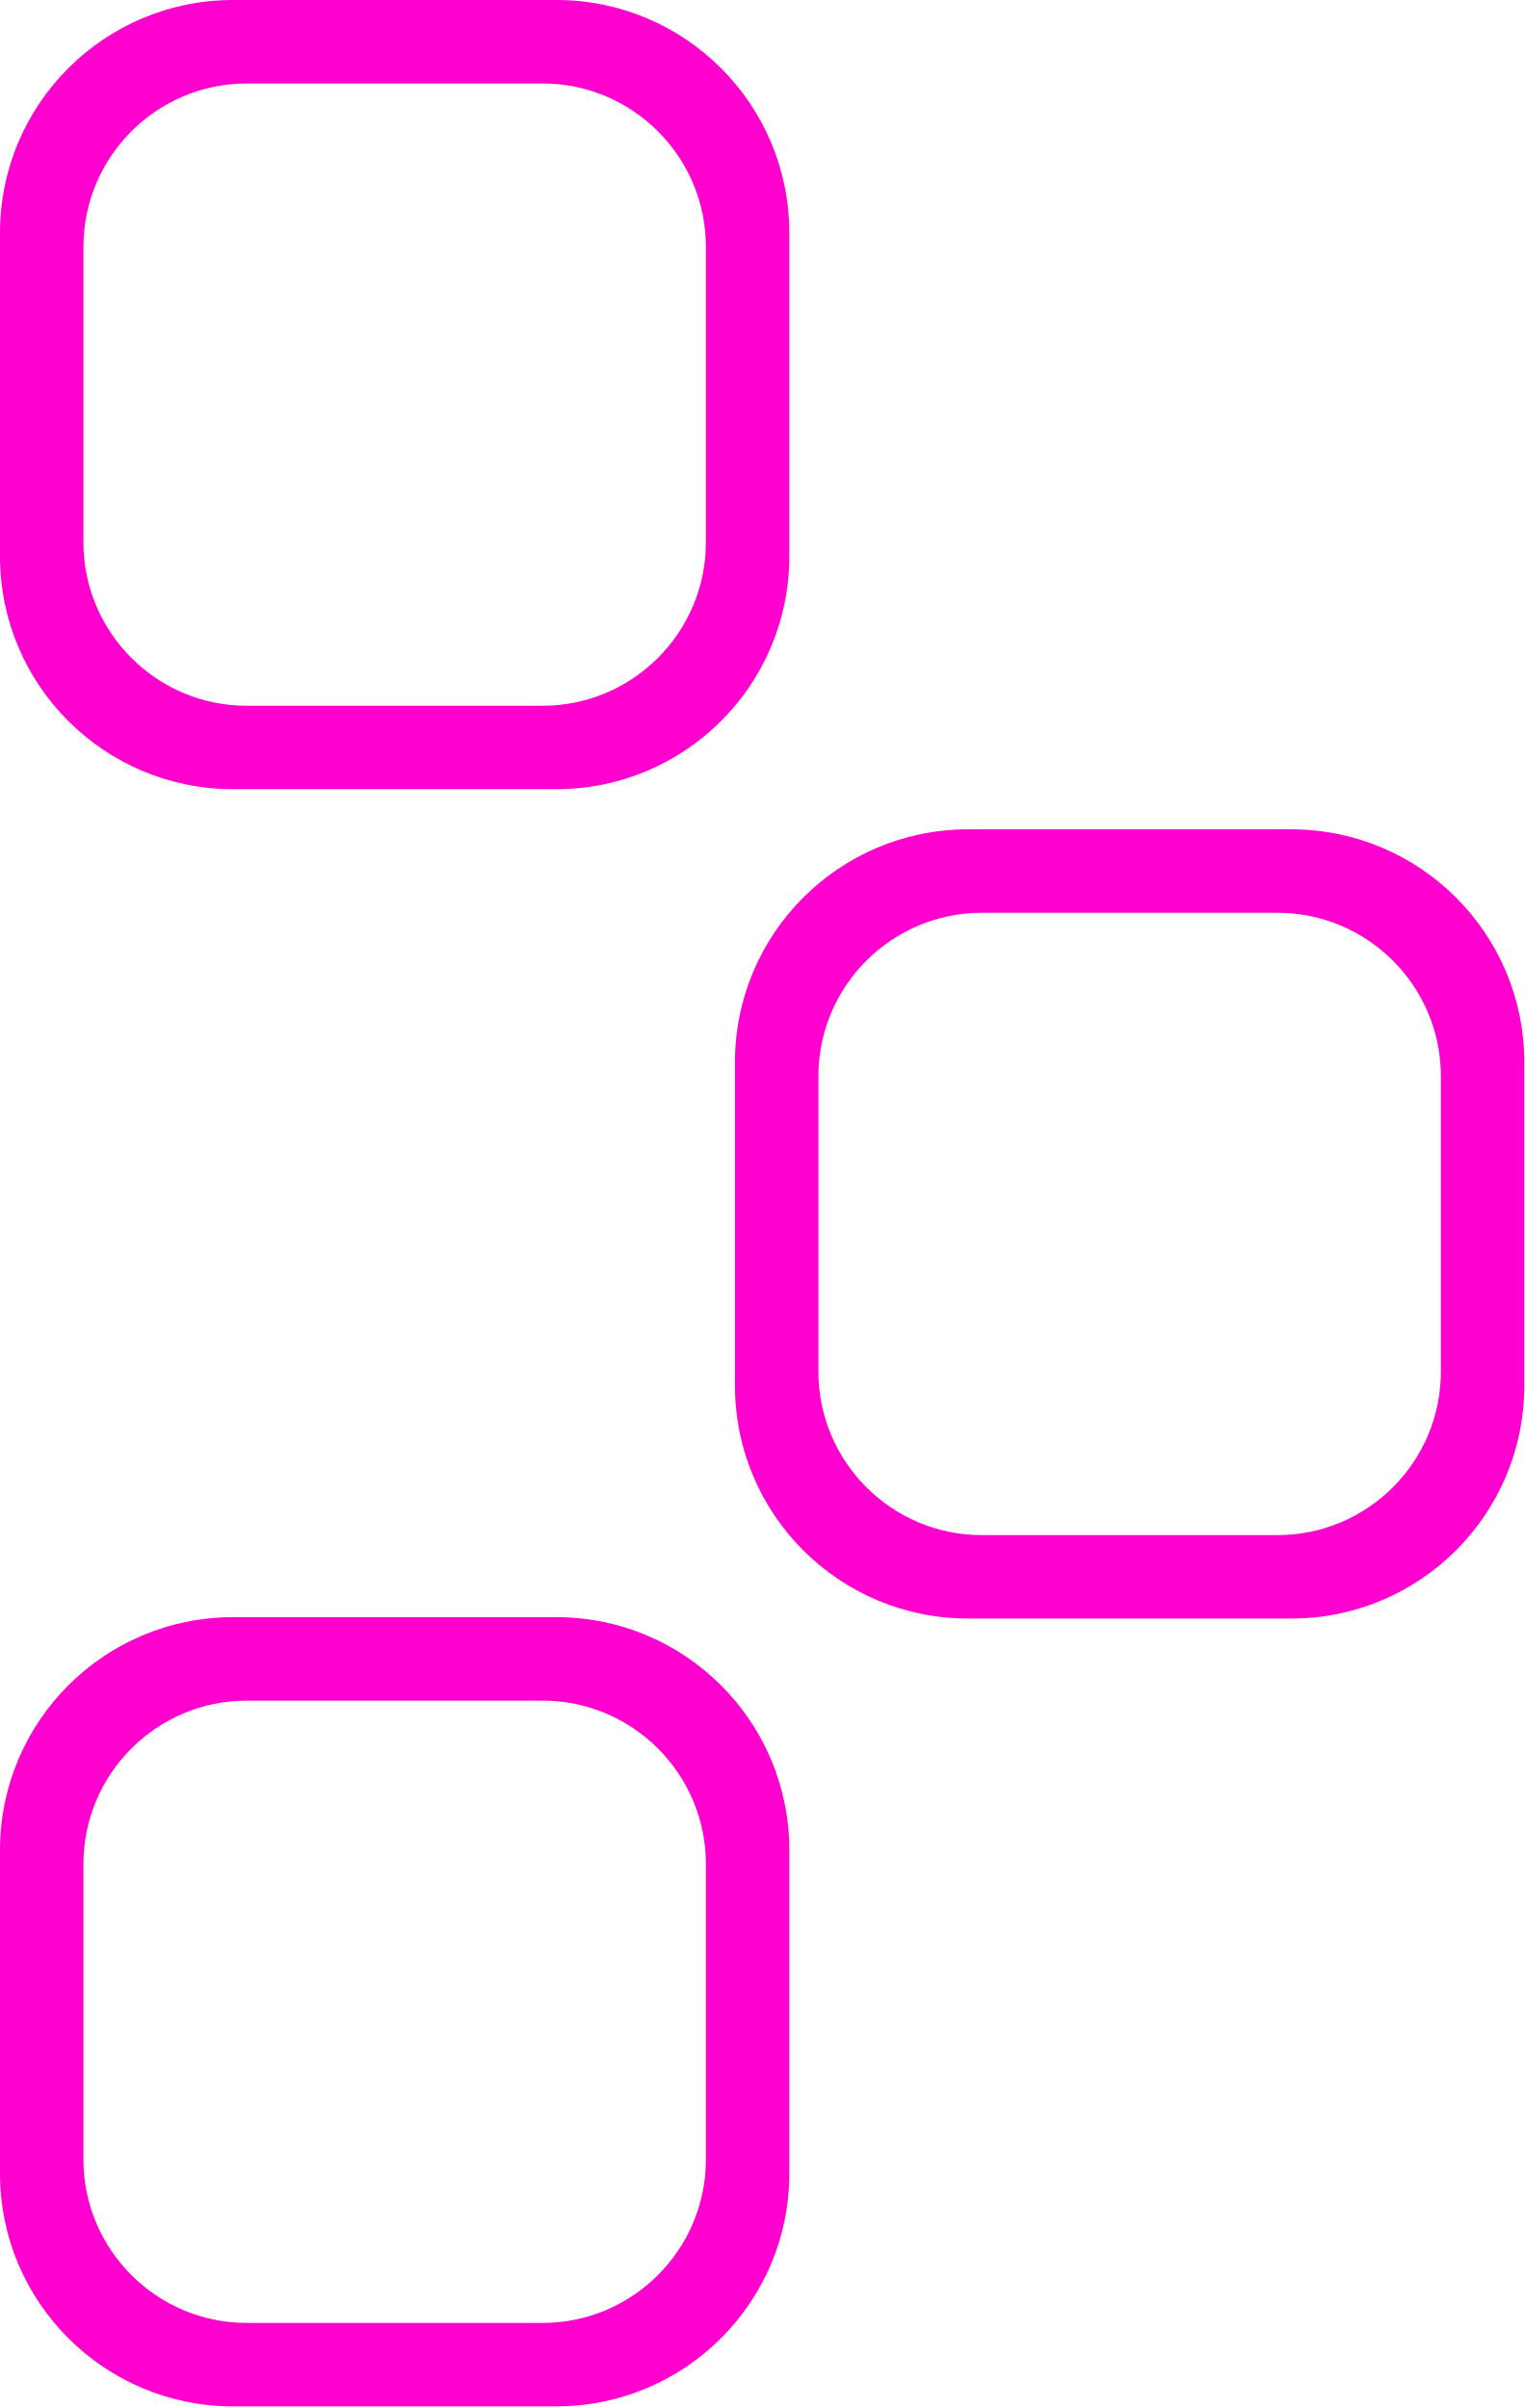
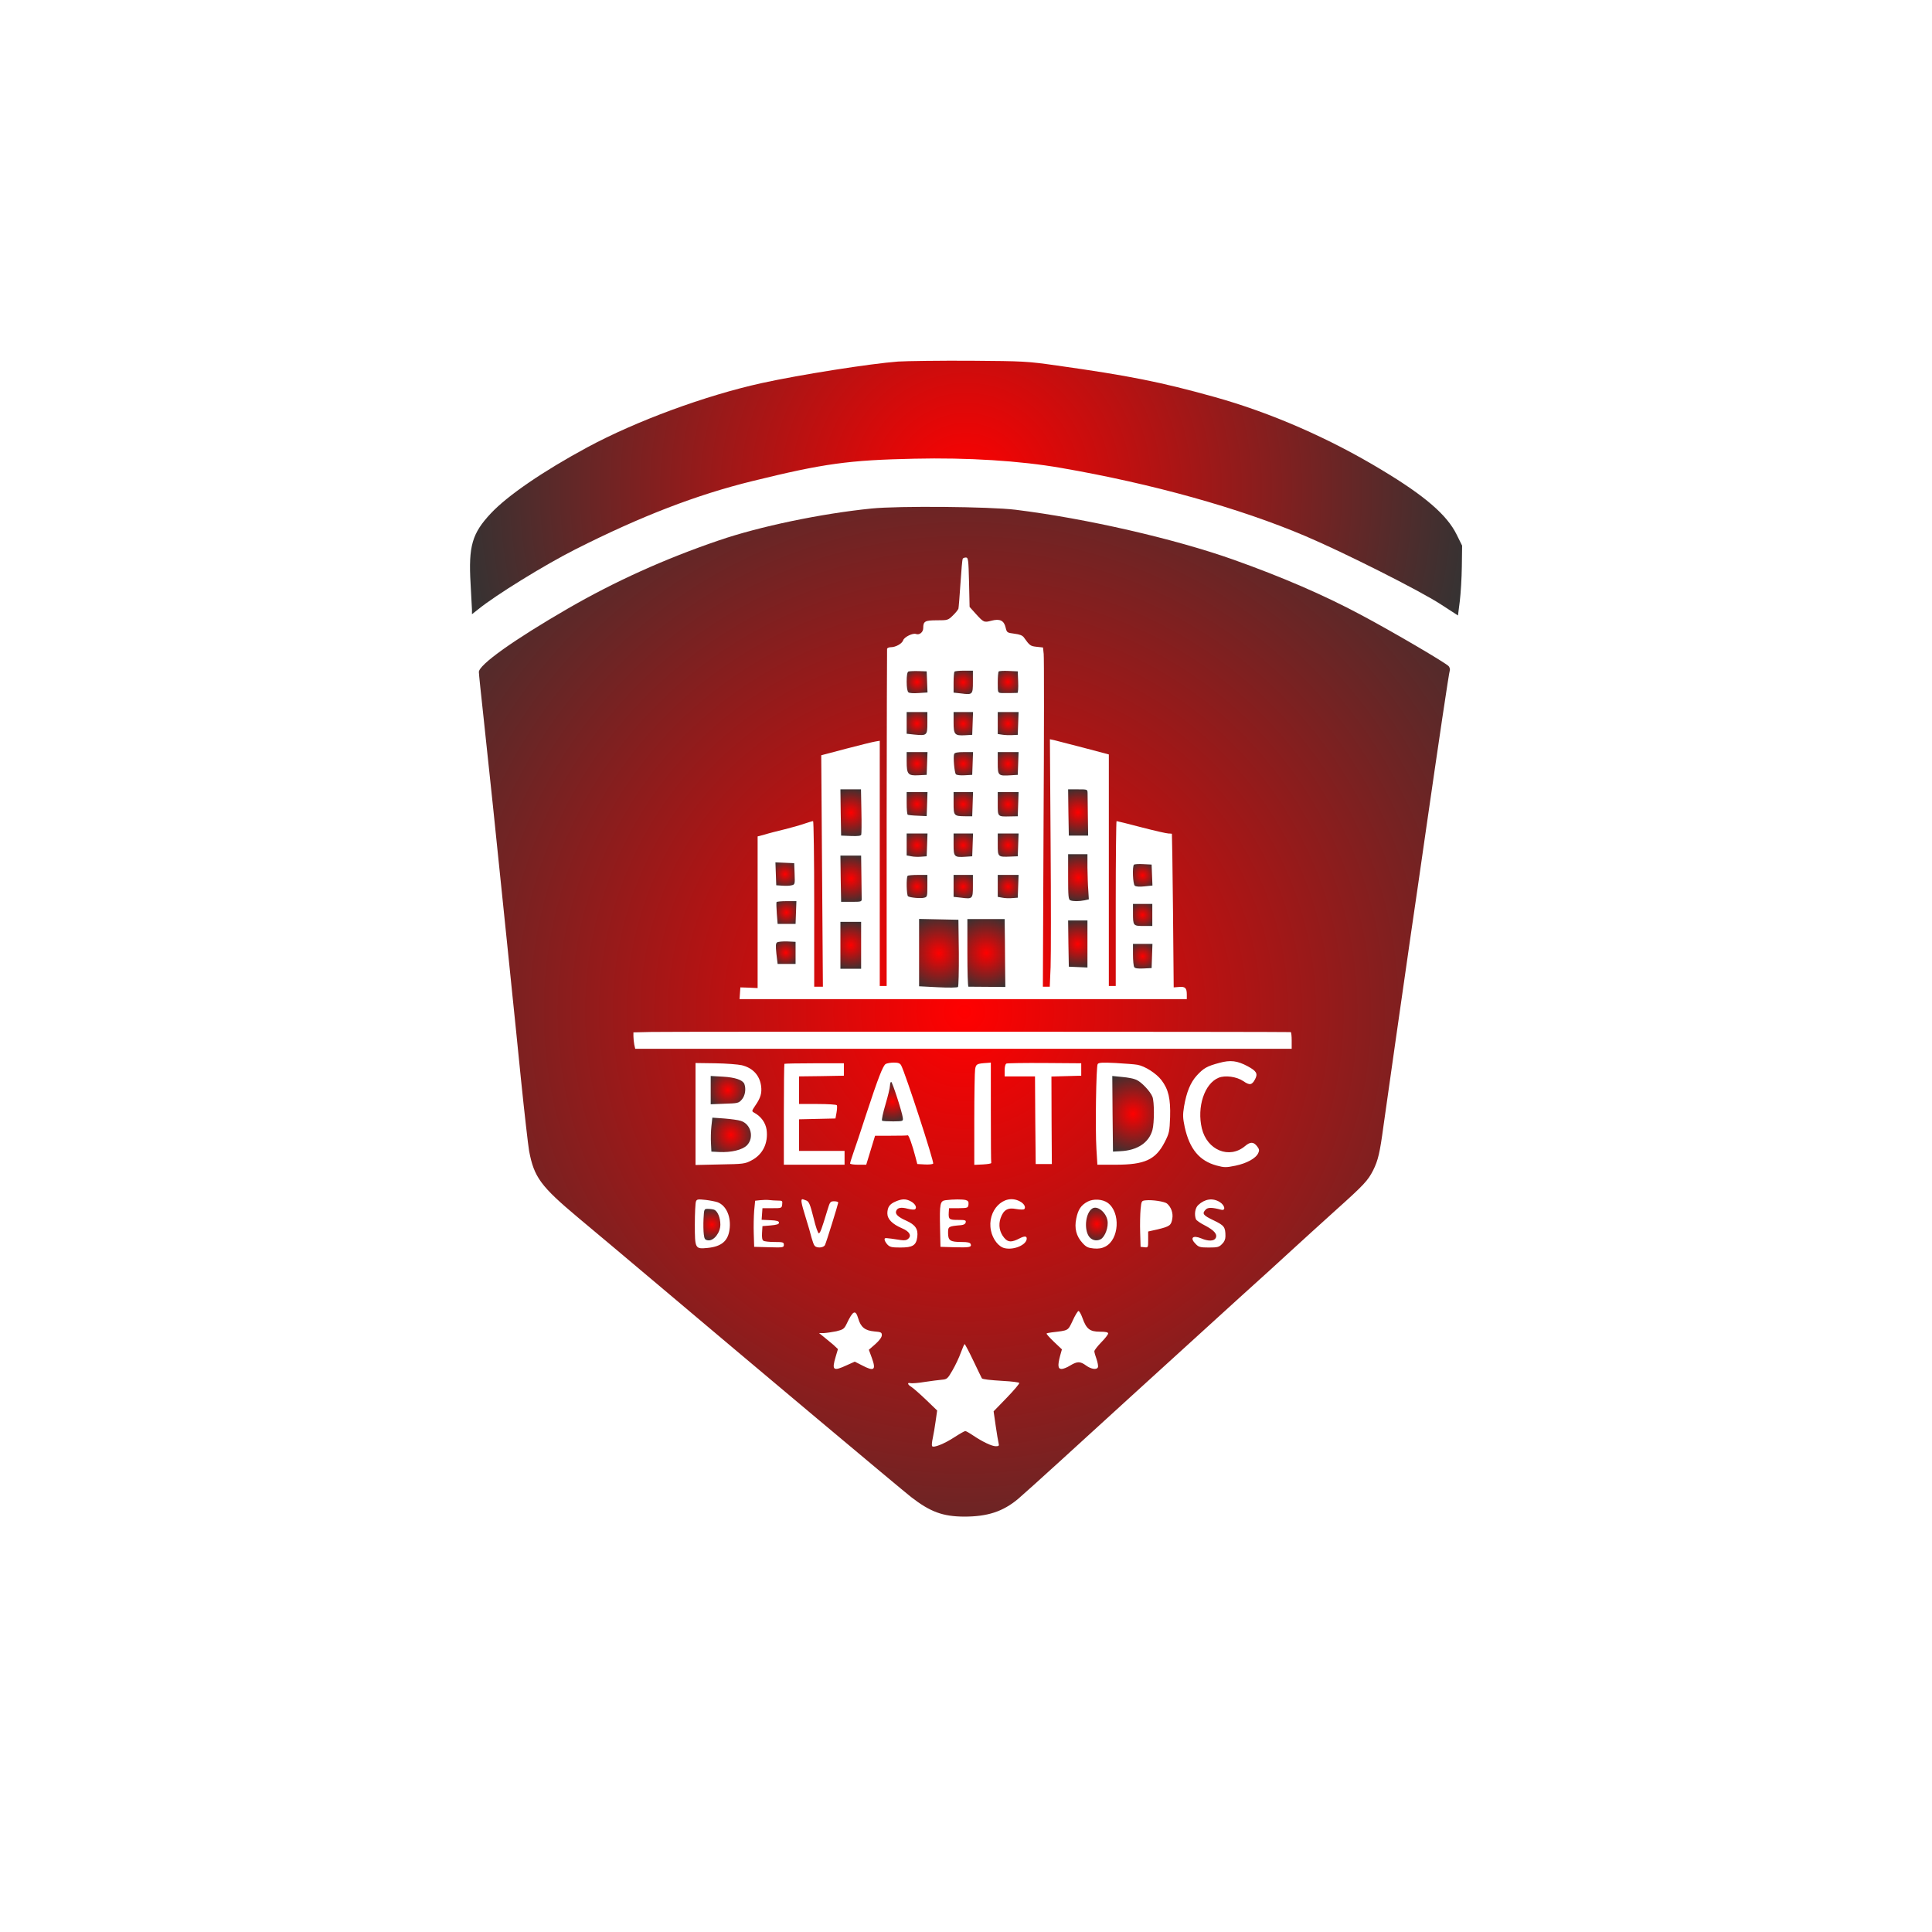
- <svg xmlns="http://www.w3.org/2000/svg" width="100%" height="100%" viewBox="0 0 300 474" version="1.1" xml:space="preserve" style="fill-rule:evenodd;clip-rule:evenodd;stroke-linejoin:round;stroke-miterlimit:2;">
-   <g transform="matrix(7.55778,0,0,7.55778,138.927,48.5738)">
-     <path d="M0,7.701C0,10.047 -1.909,11.955 -4.254,11.955L-11.955,11.955C-14.3,11.955 -16.209,10.047 -16.209,7.701L-16.209,0.001C-16.209,-2.345 -14.3,-4.253 -11.955,-4.253L-4.254,-4.253C-1.909,-4.253 0,-2.345 0,0.001L0,7.701ZM-3.895,-6.427L-12.314,-6.427C-15.665,-6.427 -18.382,-3.71 -18.382,-0.359L-18.382,8.061C-18.382,11.412 -15.665,14.128 -12.314,14.128L-3.895,14.128C-0.543,14.128 2.173,11.412 2.173,8.061L2.173,-0.359C2.173,-3.71 -0.543,-6.427 -3.895,-6.427" style="fill:rgb(255,0,207);fill-rule:nonzero;" />
-   </g>
-   <g transform="matrix(7.55778,0,0,7.55778,283.577,211.824)">
-     <path d="M0,7.701C0,10.047 -1.909,11.955 -4.254,11.955L-11.955,11.955C-14.3,11.955 -16.209,10.047 -16.209,7.701L-16.209,0.001C-16.209,-2.345 -14.3,-4.253 -11.955,-4.253L-4.254,-4.253C-1.909,-4.253 0,-2.345 0,0.001L0,7.701ZM-3.895,-6.427L-12.314,-6.427C-15.665,-6.427 -18.382,-3.71 -18.382,-0.359L-18.382,8.061C-18.382,11.412 -15.665,14.128 -12.314,14.128L-3.895,14.128C-0.543,14.128 2.173,11.412 2.173,8.061L2.173,-0.359C2.173,-3.71 -0.543,-6.427 -3.895,-6.427" style="fill:rgb(255,0,207);fill-rule:nonzero;" />
-   </g>
-   <g transform="matrix(7.55778,0,0,7.55778,138.927,366.902)">
-     <path d="M0,7.701C0,10.047 -1.909,11.955 -4.254,11.955L-11.955,11.955C-14.3,11.955 -16.209,10.047 -16.209,7.701L-16.209,0.001C-16.209,-2.345 -14.3,-4.253 -11.955,-4.253L-4.254,-4.253C-1.909,-4.253 0,-2.345 0,0.001L0,7.701ZM-3.895,-6.427L-12.314,-6.427C-15.665,-6.427 -18.382,-3.71 -18.382,-0.359L-18.382,8.061C-18.382,11.412 -15.665,14.128 -12.314,14.128L-3.895,14.128C-0.543,14.128 2.173,11.412 2.173,8.061L2.173,-0.359C2.173,-3.71 -0.543,-6.427 -3.895,-6.427" style="fill:rgb(255,0,207);fill-rule:nonzero;" />
+ <svg xmlns="http://www.w3.org/2000/svg" xmlns:xlink="http://www.w3.org/1999/xlink" version="1.1" viewBox="0 0 1e3 1e3" width="1000" height="1000">
+   <defs>
+     <radialGradient cx="0" cy="0" r="1" id="Gradient" gradientUnits="userSpaceOnUse">
+       <stop offset="0" stop-color="red" />
+       <stop offset="1" stop-color="#333" />
+     </radialGradient>
+     <radialGradient id="Obj_Gradient" xlink:href="#Gradient" gradientTransform="translate(500.0347 252.6315) scale(265.0867)" />
+     <radialGradient id="Obj_Gradient_2" xlink:href="#Gradient" gradientTransform="translate(499.1676 523.6718) scale(362.5575)" />
+     <radialGradient id="Obj_Gradient_3" xlink:href="#Gradient" gradientTransform="translate(474.6814 353.0716) scale(7.874021)" />
+     <radialGradient id="Obj_Gradient_4" xlink:href="#Gradient" gradientTransform="translate(498.5744 353.1908) scale(7.850161)" />
+     <radialGradient id="Obj_Gradient_5" xlink:href="#Gradient" gradientTransform="translate(521.7401 352.9829) scale(7.831002)" />
+     <radialGradient id="Obj_Gradient_6" xlink:href="#Gradient" gradientTransform="translate(474.6457 374.5147) scale(8.004163)" />
+     <radialGradient id="Obj_Gradient_7" xlink:href="#Gradient" gradientTransform="translate(498.6101 374.5949) scale(7.854098)" />
+     <radialGradient id="Obj_Gradient_8" xlink:href="#Gradient" gradientTransform="translate(521.8246 374.5453) scale(8.050859)" />
+     <radialGradient id="Obj_Gradient_9" xlink:href="#Gradient" gradientTransform="translate(474.6814 395.3066) scale(8.085704)" />
+     <radialGradient id="Obj_Gradient_10" xlink:href="#Gradient" gradientTransform="translate(498.6497 395.3041) scale(7.824749)" />
+     <radialGradient id="Obj_Gradient_11" xlink:href="#Gradient" gradientTransform="translate(521.8246 395.3501) scale(8.118195)" />
+     <radialGradient id="Obj_Gradient_12" xlink:href="#Gradient" gradientTransform="translate(440.4701 420.6605) scale(13.27126)" />
+     <radialGradient id="Obj_Gradient_13" xlink:href="#Gradient" gradientTransform="translate(558.0391 420.5322) scale(13.03702)" />
+     <radialGradient id="Obj_Gradient_14" xlink:href="#Gradient" gradientTransform="translate(474.6814 416.2108) scale(8.228066)" />
+     <radialGradient id="Obj_Gradient_15" xlink:href="#Gradient" gradientTransform="translate(498.6101 416.2465) scale(8.026312)" />
+     <radialGradient id="Obj_Gradient_16" xlink:href="#Gradient" gradientTransform="translate(521.8244 416.3026) scale(8.297726)" />
+     <radialGradient id="Obj_Gradient_17" xlink:href="#Gradient" gradientTransform="translate(474.6814 437.4609) scale(8.094044)" />
+     <radialGradient id="Obj_Gradient_18" xlink:href="#Gradient" gradientTransform="translate(498.6101 437.4904) scale(7.883242)" />
+     <radialGradient id="Obj_Gradient_19" xlink:href="#Gradient" gradientTransform="translate(521.8246 437.4347) scale(8.074525)" />
+     <radialGradient id="Obj_Gradient_20" xlink:href="#Gradient" gradientTransform="translate(558.2176 454.2824) scale(13.27215)" />
+     <radialGradient id="Obj_Gradient_21" xlink:href="#Gradient" gradientTransform="translate(440.5068 454.8182) scale(13.16972)" />
+     <radialGradient id="Obj_Gradient_22" xlink:href="#Gradient" gradientTransform="translate(406.3674 452.4253) scale(7.870303)" />
+     <radialGradient id="Obj_Gradient_23" xlink:href="#Gradient" gradientTransform="translate(591.4487 453.0772) scale(7.732047)" />
+     <radialGradient id="Obj_Gradient_24" xlink:href="#Gradient" gradientTransform="translate(474.6492 458.8478) scale(8.036711)" />
+     <radialGradient id="Obj_Gradient_25" xlink:href="#Gradient" gradientTransform="translate(498.5744 458.9057) scale(7.850161)" />
+     <radialGradient id="Obj_Gradient_26" xlink:href="#Gradient" gradientTransform="translate(521.8246 458.8896) scale(8.094044)" />
+     <radialGradient id="Obj_Gradient_27" xlink:href="#Gradient" gradientTransform="translate(407.0367 472.3183) scale(7.845961)" />
+     <radialGradient id="Obj_Gradient_28" xlink:href="#Gradient" gradientTransform="translate(591.4321 473.5683) scale(7.593007)" />
+     <radialGradient id="Obj_Gradient_29" xlink:href="#Gradient" gradientTransform="translate(486.0098 493.4065) scale(20.53289)" />
+     <radialGradient id="Obj_Gradient_30" xlink:href="#Gradient" gradientTransform="translate(510.5388 493.2827) scale(20.13009)" />
+     <radialGradient id="Obj_Gradient_31" xlink:href="#Gradient" gradientTransform="translate(557.8605 488.6041) scale(13.16509)" />
+     <radialGradient id="Obj_Gradient_32" xlink:href="#Gradient" gradientTransform="translate(440.3598 489.2826) scale(13.27215)" />
+     <radialGradient id="Obj_Gradient_33" xlink:href="#Gradient" gradientTransform="translate(406.6913 493.0973) scale(7.742586)" />
+     <radialGradient id="Obj_Gradient_34" xlink:href="#Gradient" gradientTransform="translate(591.4678 494.9467) scale(8.126613)" />
+     <radialGradient id="Obj_Gradient_35" xlink:href="#Gradient" gradientTransform="translate(376.8039 564.2474) scale(11.55889)" />
+     <radialGradient id="Obj_Gradient_36" xlink:href="#Gradient" gradientTransform="translate(378.3135 587.4092) scale(13.68283)" />
+     <radialGradient id="Obj_Gradient_37" xlink:href="#Gradient" gradientTransform="translate(461.919 570.2117) scale(11.5685)" />
+     <radialGradient id="Obj_Gradient_38" xlink:href="#Gradient" gradientTransform="translate(586.4857 576.4975) scale(22.33816)" />
+     <radialGradient id="Obj_Gradient_39" xlink:href="#Gradient" gradientTransform="translate(368.4651 633.8652) scale(9.262)" />
+     <radialGradient id="Obj_Gradient_40" xlink:href="#Gradient" gradientTransform="translate(567.7231 633.5511) scale(10.1519)" />
+   </defs>
+   <g id="Canvas_1" fill-opacity="1" fill="none" stroke-opacity="1" stroke="none" stroke-dasharray="none">
+     <g id="Canvas_1_Layer_1">
+       <g id="Group_2">
+         <g id="Graphic_42">
+           <path d="M 464.86 187.138 C 450.503 188.209 414.145 193.924 394.288 198.281 C 365.145 204.71 329.359 217.852 303.93 231.567 C 281.216 243.853 262.787 256.424 254.073 265.71 C 244.359 276.067 242.43 282.639 243.573 302.139 C 243.93 308.21 244.216 314.282 244.287 315.567 L 244.287 317.924 L 247.359 315.496 C 256.573 307.996 281.859 292.424 297.788 284.353 C 332.002 267.067 360.645 256.067 389.502 248.995 C 426.36 239.924 439.431 238.138 473.217 237.424 C 500.717 236.781 528.075 238.495 549.289 242.21 C 596.361 250.353 641.647 262.996 675.718 277.496 C 695.718 285.996 734.862 305.71 745.719 312.782 L 754.647 318.567 L 755.576 311.282 C 756.076 307.21 756.576 299.067 756.647 293.21 L 756.79 282.424 L 754.005 276.781 C 749.005 266.567 737.576 256.71 715.361 243.353 C 688.004 226.781 657.504 213.495 628.432 205.424 C 600.789 197.709 584.218 194.424 547.146 189.209 C 531.503 186.995 530.289 186.924 502.146 186.709 C 486.217 186.638 469.431 186.852 464.86 187.138 Z" fill="url(#Obj_Gradient)" />
+         </g>
+         <g id="Graphic_41">
+           <path d="M 451.074 263.21 C 424.86 265.853 393.145 272.496 372.074 279.71 C 344.002 289.281 318.288 300.924 293.93 314.996 C 265.93 331.21 247.859 344.067 247.859 347.853 C 247.859 348.782 249.001 359.639 250.359 372.068 C 252.716 393.782 256.644 430.997 262.859 491.997 C 263.644 499.711 264.787 510.711 265.359 516.426 C 265.93 522.14 267.93 541.069 269.644 558.569 C 271.43 576.069 273.359 592.783 273.859 595.712 C 276.43 609.355 279.859 613.998 299.288 630.284 C 307.359 636.998 324.43 651.355 337.216 662.141 C 391.288 707.784 466.288 770.713 471.574 774.856 C 481.503 782.57 488.003 784.927 499.003 784.999 C 511.146 784.999 519.003 782.427 526.86 775.927 C 529.217 773.927 539.217 764.927 549.003 755.999 C 558.861 746.999 575.361 731.927 585.718 722.498 C 596.075 713.07 608.646 701.641 613.575 697.141 C 618.504 692.641 631.075 681.212 641.432 671.784 C 651.861 662.427 664.218 651.141 668.933 646.784 C 673.647 642.426 683.861 633.212 691.576 626.212 C 706.147 613.14 708.004 611.069 710.719 605.783 C 713.29 600.64 714.219 596.712 716.076 582.855 C 718.361 566.64 726.076 512.354 730.361 482.854 C 732.147 470.854 735.504 447.568 737.862 431.068 C 744.862 382.496 750.005 347.925 750.433 346.925 C 750.576 346.425 750.362 345.496 749.862 344.853 C 748.647 343.282 720.504 326.782 704.361 318.21 C 684.933 307.853 663.575 298.639 638.504 289.71 C 607.932 278.853 562.075 268.353 525.717 263.853 C 512.217 262.21 465.074 261.781 451.074 263.21 Z M 501.574 301.353 L 501.86 314.139 L 505.003 317.639 C 509.146 322.21 509.36 322.282 513.146 321.282 C 517.503 320.139 519.646 321.139 520.503 324.782 C 521.146 327.425 521.217 327.496 525.003 327.996 C 527.789 328.353 529.217 328.853 530.003 329.996 C 533.003 334.21 533.36 334.425 536.575 334.782 L 539.86 335.139 L 540.217 338.496 C 540.432 340.282 540.432 379.782 540.146 426.211 L 539.789 510.711 L 541.575 510.711 L 543.36 510.711 L 543.789 500.497 C 544.003 494.926 544.003 466.14 543.789 436.497 L 543.432 382.639 L 545.503 383.068 C 546.575 383.353 553.432 385.139 560.718 386.996 L 573.932 390.496 L 573.932 450.425 L 573.932 510.354 L 575.718 510.354 L 577.503 510.354 L 577.503 467.64 C 577.503 444.211 577.718 424.997 577.932 424.997 C 578.218 424.997 584.004 426.425 590.789 428.211 C 597.646 429.997 603.932 431.425 604.861 431.425 C 605.718 431.425 606.504 431.497 606.575 431.568 C 606.646 431.711 606.932 449.64 607.146 471.425 L 607.504 511.068 L 610.289 510.854 C 613.432 510.568 614.289 511.354 614.289 514.783 L 614.289 517.14 L 498.503 517.14 L 382.788 517.14 L 383.002 514.068 L 383.217 511.068 L 387.717 511.211 L 392.145 511.426 L 392.145 472.211 L 392.145 432.925 L 395.931 431.925 C 397.931 431.282 402.502 430.139 406.002 429.282 C 409.431 428.425 414.074 427.139 416.288 426.354 C 418.431 425.639 420.502 424.997 420.86 424.997 C 421.145 424.997 421.431 444.282 421.431 467.854 L 421.431 510.711 L 423.717 510.711 L 425.931 510.711 L 425.503 450.854 L 425.074 390.925 L 438.074 387.496 C 445.217 385.639 452.074 383.925 453.217 383.782 L 455.36 383.425 L 455.36 446.925 L 455.36 510.354 L 457.146 510.354 L 458.931 510.354 L 458.931 423.568 C 459.003 375.853 459.074 336.353 459.146 335.853 C 459.217 335.425 460.074 334.996 461.074 334.996 C 463.646 334.996 466.931 333.139 467.503 331.353 C 468.074 329.71 472.431 327.567 474.074 328.139 C 475.86 328.853 477.86 327.21 477.86 325.139 C 477.86 321.567 478.717 321.067 484.932 321.067 C 490.503 321.067 490.717 320.996 493.146 318.639 C 494.574 317.282 495.86 315.639 496.074 315.067 C 496.217 314.424 496.717 308.496 497.146 301.853 C 497.574 295.281 498.074 289.567 498.289 289.21 C 498.503 288.853 499.217 288.567 499.932 288.567 C 501.146 288.567 501.289 289.567 501.574 301.353 Z M 668.075 534.212 C 668.361 534.283 668.575 536.212 668.575 538.569 L 668.575 542.854 L 498.646 542.854 L 328.788 542.854 L 328.288 540.64 C 328.073 539.426 327.859 537.497 327.859 536.354 L 327.859 534.354 L 337.002 534.14 C 345.216 533.926 666.79 533.997 668.075 534.212 Z M 645.861 551.926 C 650.361 554.355 651.147 555.712 649.647 558.569 C 648.004 561.712 646.79 561.855 643.504 559.569 C 640.147 557.283 634.147 556.426 630.718 557.855 C 623.432 560.855 619.432 572.997 622.075 584.069 C 624.789 595.355 636.289 600.069 644.432 593.212 C 647.147 590.926 648.79 590.926 650.647 593.283 C 651.79 594.783 651.933 595.426 651.29 596.783 C 650.075 599.569 645.29 602.14 639.504 603.355 C 634.575 604.355 633.718 604.355 629.718 603.283 C 620.789 600.855 615.718 594.712 613.218 583.426 C 612.218 578.64 612.146 577.14 612.861 572.712 C 614.147 565.212 616.218 560.212 619.504 556.64 C 623.004 552.854 624.718 551.854 631.147 550.14 C 636.861 548.569 640.432 548.997 645.861 551.926 Z M 383.931 551.354 C 389.574 552.712 393.145 556.497 393.931 561.997 C 394.431 565.783 393.717 568.283 390.86 572.355 C 389.074 575.069 389.002 575.14 390.36 575.926 C 393.931 577.855 396.217 581.069 396.788 584.712 C 397.717 591.712 394.788 597.64 388.931 600.64 C 385.574 602.426 384.717 602.498 372.716 602.712 L 360.002 602.998 L 360.002 576.569 L 360.002 550.212 L 370.216 550.354 C 375.788 550.426 382.002 550.926 383.931 551.354 Z M 436.788 553.569 L 436.788 556.783 L 425.217 556.997 L 413.574 557.14 L 413.574 564.283 L 413.574 571.426 L 423.145 571.426 C 428.431 571.426 432.931 571.712 433.145 572.069 C 433.36 572.355 433.288 574.069 433.003 575.783 L 432.431 578.926 L 423.003 579.14 L 413.574 579.355 L 413.574 587.497 L 413.574 595.712 L 425.36 595.712 L 437.146 595.712 L 437.146 599.283 L 437.146 602.855 L 421.431 602.855 L 405.717 602.855 L 405.717 576.926 C 405.717 562.64 405.86 550.783 406.002 550.64 C 406.217 550.497 413.145 550.354 421.574 550.354 L 436.788 550.354 Z M 466.431 551.426 C 468.574 555.355 483.646 601.64 483.003 602.283 C 482.646 602.64 480.646 602.855 478.574 602.712 L 474.789 602.498 L 473.86 598.926 C 472.217 592.569 470.36 587.497 469.86 587.64 C 469.503 587.783 465.574 587.855 461.074 587.855 L 452.931 587.855 L 450.646 595.355 L 448.36 602.855 L 444.146 602.855 C 441.86 602.855 440.003 602.569 440.003 602.212 C 440.003 601.783 440.788 599.355 441.717 596.64 C 442.646 593.998 445.646 585.212 448.217 577.14 C 454.503 557.997 457.003 551.569 458.431 550.712 C 459.074 550.354 461.003 549.997 462.646 549.997 C 464.931 549.997 465.86 550.354 466.431 551.426 Z M 512.86 575.712 C 512.86 589.855 512.932 601.64 513.074 601.926 C 513.146 602.283 511.217 602.569 508.789 602.712 L 504.289 602.926 L 504.289 579.497 C 504.289 566.64 504.503 554.855 504.717 553.426 C 505.217 550.712 505.503 550.497 511.289 550.14 L 512.86 549.997 Z M 559.646 553.569 L 559.646 556.783 L 551.932 556.997 L 544.218 557.212 L 544.289 579.855 L 544.432 602.498 L 540.217 602.498 L 536.075 602.498 L 535.86 579.783 L 535.717 557.14 L 527.86 557.14 L 520.003 557.14 L 520.003 553.997 C 520.003 552.14 520.36 550.712 520.932 550.497 C 521.36 550.283 530.289 550.14 540.717 550.212 L 559.646 550.354 Z M 588.789 551.14 C 592.646 551.854 598.504 555.569 601.218 559.14 C 604.789 563.855 605.932 568.712 605.646 578.212 C 605.361 585.712 605.218 586.497 602.861 591.14 C 598.146 600.283 592.575 602.855 577.432 602.855 L 568.003 602.855 L 567.503 594.64 C 566.861 584.283 567.361 552.14 568.146 550.783 C 568.646 549.997 570.432 549.854 577.432 550.212 C 582.218 550.497 587.289 550.854 588.789 551.14 Z M 371.431 622.283 C 376.002 623.998 378.574 629.998 377.574 636.641 C 376.717 642.426 373.359 645.212 366.288 645.926 C 359.788 646.569 359.645 646.355 359.645 633.784 C 359.645 627.998 359.931 622.641 360.216 621.926 C 360.645 620.712 361.216 620.641 365.216 621.069 C 367.645 621.355 370.431 621.926 371.431 622.283 Z M 402.645 621.426 C 404.931 621.426 405.074 621.569 404.86 623.355 C 404.645 625.355 404.574 625.355 399.645 625.355 L 394.645 625.355 L 394.431 628.355 L 394.217 631.355 L 398.717 631.569 C 402.145 631.712 403.217 632.069 403.217 632.855 C 403.217 633.641 402.074 633.998 398.931 634.284 L 394.645 634.641 L 394.431 638.141 C 394.288 640.426 394.502 641.855 395.145 642.212 C 395.645 642.569 398.217 642.855 400.931 642.855 C 405.288 642.855 405.717 642.998 405.717 644.284 C 405.717 645.712 405.36 645.784 398.074 645.569 L 390.36 645.355 L 390.145 638.569 C 390.002 634.855 390.145 629.498 390.36 626.641 L 390.86 621.498 L 393.431 621.212 C 394.86 621.069 397.002 620.998 398.145 621.141 C 399.288 621.283 401.288 621.426 402.645 621.426 Z M 417.288 621.355 C 418.717 621.926 419.288 623.212 421.074 630.284 C 422.217 635.141 423.431 638.498 423.86 638.355 C 424.574 638.141 425.288 636.212 428.36 626.069 C 429.574 622.069 429.788 621.783 431.788 621.783 C 433.003 621.783 433.86 622.069 433.86 622.498 C 433.645 623.855 427.645 643.212 427.003 644.426 C 426.288 645.926 422.645 646.141 421.645 644.784 C 421.217 644.355 420.574 642.498 420.074 640.712 C 419.645 638.926 418.217 633.926 416.86 629.641 C 414.717 622.712 414.36 620.712 415.36 620.712 C 415.502 620.712 416.36 620.998 417.288 621.355 Z M 471.36 621.783 C 473.574 622.926 474.717 624.855 473.717 625.855 C 473.36 626.212 471.717 626.141 469.86 625.641 C 466.36 624.712 464.503 625.069 463.86 626.784 C 463.217 628.355 464.788 629.926 469.003 631.784 C 473.789 633.926 475.289 636.141 474.789 640.212 C 474.217 644.641 472.431 645.712 466.003 645.712 C 461.574 645.712 460.574 645.498 459.288 644.141 C 458.503 643.284 457.86 642.141 457.86 641.569 C 457.86 640.569 457.788 640.569 466.288 641.855 C 468.36 642.141 469.36 641.926 470.217 641.069 C 471.931 639.426 470.646 637.355 466.931 635.784 C 461.788 633.569 459.288 630.998 459.288 627.998 C 459.36 624.784 460.431 623.212 463.646 621.855 C 466.788 620.498 468.86 620.426 471.36 621.783 Z M 499.86 621.141 C 501.146 621.498 501.432 622.069 501.289 623.426 C 501.074 625.212 500.932 625.284 496.146 625.355 L 491.217 625.355 L 491.074 627.498 C 490.86 631.141 491.289 631.426 495.86 631.426 C 499.503 631.426 500.074 631.569 499.86 632.641 C 499.717 633.498 498.86 633.998 497.503 634.141 C 490.86 634.712 490.717 634.784 490.717 638.212 C 490.717 642.141 491.86 642.855 497.717 642.855 C 500.932 642.855 502.074 643.141 502.432 643.926 C 503.003 645.569 501.789 645.784 493.86 645.569 L 486.789 645.355 L 486.574 635.712 C 486.289 622.855 486.574 621.569 489.503 621.212 C 493.432 620.712 498.146 620.712 499.86 621.141 Z M 527.789 621.783 C 530.003 622.855 531.146 624.855 530.146 625.855 C 529.86 626.141 528.003 626.141 526.003 625.784 C 521.646 624.926 519.432 626.212 517.932 630.426 C 516.646 634.069 517.36 637.855 519.789 640.712 C 521.789 643.069 523.575 643.141 527.717 640.998 C 530.217 639.712 531.432 639.712 531.432 641.069 C 531.432 644.284 524.932 647.141 520.075 646.069 C 516.932 645.426 513.86 641.498 512.932 636.998 C 510.717 626.641 519.646 617.498 527.789 621.783 Z M 573.432 622.641 C 580.075 627.641 579.289 641.498 572.146 645.212 C 570.361 646.141 568.575 646.426 566.146 646.212 C 563.218 645.926 562.218 645.498 560.289 643.355 C 557.075 639.855 556.003 635.712 557.075 630.712 C 558.003 626.069 559.503 623.855 562.861 621.998 C 565.932 620.355 570.718 620.641 573.432 622.641 Z M 604.004 622.926 C 606.146 624.712 607.289 627.855 606.789 630.712 C 606.218 634.284 605.432 634.784 599.361 636.284 L 594.289 637.426 L 594.289 641.641 C 594.289 645.784 594.289 645.784 592.361 645.569 L 590.361 645.355 L 590.146 637.855 C 590.004 633.712 590.146 628.355 590.361 625.926 C 590.789 621.569 590.861 621.498 593.075 621.283 C 596.504 620.926 602.789 621.926 604.004 622.926 Z M 631.289 622.141 C 634.075 623.855 634.575 626.855 632.004 626.141 C 627.432 624.926 625.218 624.855 624.075 626.069 C 622.004 628.141 622.718 629.069 628.147 631.641 C 633.647 634.284 634.289 635.069 634.289 639.855 C 634.289 641.426 633.718 642.784 632.504 643.926 C 631.004 645.498 630.147 645.712 625.718 645.712 C 621.289 645.712 620.432 645.498 618.932 643.926 C 615.718 640.784 617.289 639.141 621.789 640.998 C 625.432 642.569 628.361 642.426 629.218 640.855 C 630.289 638.855 628.432 636.784 623.647 634.284 C 621.361 633.141 619.289 631.712 619.004 631.069 C 618.075 628.569 618.575 625.212 620.218 623.712 C 623.575 620.569 627.647 619.926 631.289 622.141 Z M 560.289 682.212 C 562.289 687.855 564.075 689.284 569.289 689.284 C 572.361 689.284 573.575 689.57 573.575 690.212 C 573.575 690.712 572.003 692.784 570.003 694.784 C 568.075 696.784 566.432 698.855 566.432 699.427 C 566.432 699.927 566.932 701.784 567.575 703.498 C 568.146 705.212 568.503 707.07 568.289 707.641 C 567.718 709.141 564.789 708.712 562.146 706.784 C 559.146 704.57 557.575 704.57 553.932 706.784 C 552.36 707.784 550.36 708.57 549.503 708.57 C 547.575 708.57 547.36 706.855 548.718 701.712 L 549.646 698.427 L 545.503 694.498 C 543.218 692.284 541.503 690.427 541.718 690.212 C 541.86 690.07 543.075 689.784 544.36 689.641 C 553.289 688.57 552.646 688.927 555.218 683.569 C 556.432 680.855 557.861 678.569 558.218 678.569 C 558.646 678.569 559.575 680.212 560.289 682.212 Z M 444.217 682.427 C 445.503 686.927 447.717 688.712 452.503 689.141 C 456.003 689.427 456.431 689.641 456.431 691.07 C 456.431 692.141 455.217 693.784 453.074 695.712 L 449.717 698.641 L 451.288 702.927 C 453.574 709.212 452.431 709.998 446.074 706.641 L 442.431 704.784 L 438.288 706.641 C 431.217 709.927 430.431 709.284 432.574 702.141 L 433.717 698.284 L 431.36 696.07 C 430.003 694.927 427.788 693.07 426.431 691.998 L 423.931 689.998 L 426.431 689.998 C 427.788 689.927 430.717 689.498 432.86 689.07 C 436.36 688.212 436.931 687.855 438.146 685.355 C 441.503 678.284 442.788 677.641 444.217 682.427 Z M 503.86 704.427 C 506.146 709.284 508.146 713.284 508.217 713.427 C 508.646 713.927 512.36 714.355 519.503 714.784 C 523.717 714.998 527.36 715.498 527.575 715.784 C 527.789 716.141 524.86 719.57 521.146 723.427 L 514.289 730.498 L 515.36 737.927 C 515.932 741.998 516.646 746.07 516.86 746.927 C 517.217 748.356 517.003 748.57 515.432 748.57 C 513.36 748.57 508.575 746.284 503.574 742.927 C 501.789 741.713 500.003 740.713 499.646 740.713 C 499.217 740.713 496.717 742.141 494.074 743.856 C 488.717 747.356 483.146 749.57 482.431 748.499 C 482.217 748.07 482.36 746.284 482.789 744.427 C 483.217 742.57 483.86 738.57 484.289 735.57 L 485.074 730.07 L 479.289 724.498 C 476.074 721.427 472.646 718.427 471.717 717.855 C 469.646 716.641 469.431 715.427 471.36 715.927 C 472.074 716.07 475.36 715.855 478.646 715.284 C 481.931 714.784 485.932 714.284 487.503 714.141 C 490.146 713.927 490.503 713.641 493.003 709.284 C 494.503 706.712 496.432 702.641 497.289 700.212 C 498.217 697.712 499.074 695.712 499.289 695.712 C 499.503 695.712 501.574 699.641 503.86 704.427 Z" fill="url(#Obj_Gradient_2)" />
+         </g>
+         <g id="Graphic_40">
+           <path d="M 470.217 347.567 C 469.574 347.853 469.289 349.639 469.289 352.853 C 469.289 355.853 469.646 357.925 470.217 358.353 C 470.646 358.782 473.074 358.925 475.574 358.71 L 480.074 358.425 L 479.86 352.925 L 479.646 347.496 L 475.36 347.353 C 473.003 347.282 470.646 347.425 470.217 347.567 Z" fill="url(#Obj_Gradient_3)" />
+         </g>
+         <g id="Graphic_39">
+           <path d="M 494.074 347.639 C 493.789 347.853 493.574 350.425 493.574 353.282 L 493.574 358.496 L 497.503 358.925 C 503.432 359.71 503.574 359.496 503.574 352.853 L 503.574 347.139 L 499.074 347.139 C 496.574 347.139 494.289 347.353 494.074 347.639 Z" fill="url(#Obj_Gradient_4)" />
+         </g>
+         <g id="Graphic_38">
+           <path d="M 516.932 347.567 C 516.646 347.853 516.432 350.425 516.432 353.353 C 516.432 358.568 516.432 358.568 518.432 358.71 C 520.217 358.782 525.289 358.71 526.646 358.639 C 526.932 358.568 527.146 356.068 527.003 352.996 L 526.789 347.496 L 522.146 347.282 C 519.575 347.139 517.217 347.282 516.932 347.567 Z" fill="url(#Obj_Gradient_5)" />
+         </g>
+         <g id="Graphic_37">
+           <path d="M 469.289 374.211 L 469.289 379.782 L 473.146 380.211 C 479.789 380.853 480.003 380.711 480.003 374.211 L 480.003 368.568 L 474.646 368.568 L 469.289 368.568 Z" fill="url(#Obj_Gradient_6)" />
+         </g>
+         <g id="Graphic_36">
+           <path d="M 493.574 373.853 C 493.574 380.211 494.146 380.853 499.432 380.568 L 503.217 380.353 L 503.432 374.425 L 503.646 368.568 L 498.574 368.568 L 493.574 368.568 Z" fill="url(#Obj_Gradient_7)" />
+         </g>
+         <g id="Graphic_35">
+           <path d="M 516.432 374.282 L 516.432 379.925 L 518.789 380.282 C 520.003 380.496 522.36 380.568 523.932 380.496 L 526.789 380.353 L 527.003 374.425 L 527.217 368.568 L 521.789 368.568 L 516.432 368.568 Z" fill="url(#Obj_Gradient_8)" />
+         </g>
+         <g id="Graphic_34">
+           <path d="M 469.289 394.139 C 469.289 400.782 470.003 401.568 475.36 401.282 L 479.646 401.068 L 479.86 395.139 L 480.074 389.282 L 474.646 389.282 L 469.289 389.282 Z" fill="url(#Obj_Gradient_9)" />
+         </g>
+         <g id="Graphic_33">
+           <path d="M 493.86 390.282 C 493.289 391.782 494.003 399.996 494.789 400.782 C 495.217 401.211 497.217 401.425 499.36 401.282 L 503.217 401.068 L 503.432 395.139 L 503.646 389.282 L 498.932 389.282 C 495.574 389.282 494.146 389.568 493.86 390.282 Z" fill="url(#Obj_Gradient_10)" />
+         </g>
+         <g id="Graphic_32">
+           <path d="M 516.432 394.996 C 516.432 401.496 516.646 401.711 523.289 401.282 L 526.789 401.068 L 527.003 395.139 L 527.217 389.282 L 521.789 389.282 L 516.432 389.282 Z" fill="url(#Obj_Gradient_11)" />
+         </g>
+         <g id="Graphic_31">
+           <path d="M 435.145 420.497 L 435.36 432.497 L 440.431 432.711 C 444.146 432.854 445.646 432.639 445.788 431.997 C 445.931 431.497 446.003 425.997 445.86 419.782 L 445.646 408.568 L 440.288 408.568 L 435.003 408.568 Z" fill="url(#Obj_Gradient_12)" />
+         </g>
+         <g id="Graphic_30">
+           <path d="M 553.003 420.497 L 553.218 432.497 L 558.218 432.497 L 563.218 432.497 L 563.075 422.497 C 563.003 416.997 562.932 411.639 562.932 410.496 C 562.861 408.568 562.861 408.568 557.861 408.568 L 552.86 408.568 Z" fill="url(#Obj_Gradient_13)" />
+         </g>
+         <g id="Graphic_29">
+           <path d="M 469.289 415.639 C 469.289 418.782 469.503 421.497 469.86 421.711 C 470.146 421.854 472.503 422.139 475.003 422.211 L 479.646 422.425 L 479.86 416.211 L 480.074 409.996 L 474.646 409.996 L 469.289 409.996 Z" fill="url(#Obj_Gradient_14)" />
+         </g>
+         <g id="Graphic_28">
+           <path d="M 493.574 415.711 C 493.574 422.282 493.717 422.425 499.646 422.497 L 503.217 422.497 L 503.432 416.211 L 503.646 409.996 L 498.574 409.996 L 493.574 409.996 Z" fill="url(#Obj_Gradient_15)" />
+         </g>
+         <g id="Graphic_27">
+           <path d="M 516.432 415.997 C 516.432 422.854 516.289 422.711 522.86 422.568 L 526.789 422.497 L 527.003 416.211 L 527.217 409.996 L 521.789 409.996 L 516.432 409.996 Z" fill="url(#Obj_Gradient_16)" />
+         </g>
+         <g id="Graphic_26">
+           <path d="M 469.289 437.139 L 469.289 442.782 L 471.646 443.211 C 472.931 443.497 475.289 443.568 476.789 443.425 L 479.646 443.211 L 479.86 437.282 L 480.074 431.425 L 474.646 431.425 L 469.289 431.425 Z" fill="url(#Obj_Gradient_17)" />
+         </g>
+         <g id="Graphic_25">
+           <path d="M 493.574 437.139 C 493.574 443.568 493.86 443.854 500.074 443.425 L 503.217 443.211 L 503.432 437.282 L 503.646 431.425 L 498.574 431.425 L 493.574 431.425 Z" fill="url(#Obj_Gradient_18)" />
+         </g>
+         <g id="Graphic_24">
+           <path d="M 516.432 437.139 C 516.432 443.639 516.503 443.639 523.217 443.354 L 526.789 443.211 L 527.003 437.282 L 527.217 431.425 L 521.789 431.425 L 516.432 431.425 Z" fill="url(#Obj_Gradient_19)" />
+         </g>
+         <g id="Graphic_23">
+           <path d="M 552.86 453.854 C 552.86 463.854 553.003 465.64 554.003 465.997 C 555.432 466.568 558.503 466.568 561.361 465.997 L 563.575 465.497 L 563.289 460.783 C 563.075 458.211 562.932 452.925 562.861 449.068 L 562.861 442.139 L 557.861 442.139 L 552.86 442.139 Z" fill="url(#Obj_Gradient_20)" />
+         </g>
+         <g id="Graphic_22">
+           <path d="M 435.145 454.782 L 435.36 466.783 L 440.717 466.783 C 445.788 466.783 446.074 466.711 446.003 465.14 C 446.003 464.283 445.931 458.925 445.86 453.211 L 445.717 442.854 L 440.36 442.854 L 435.003 442.854 Z" fill="url(#Obj_Gradient_21)" />
+         </g>
+         <g id="Graphic_21">
+           <path d="M 401.574 452.282 L 401.788 458.211 L 404.931 458.425 C 406.717 458.568 408.86 458.497 409.788 458.211 C 411.431 457.854 411.502 457.568 411.288 452.282 L 411.074 446.782 L 406.217 446.568 L 401.36 446.354 Z" fill="url(#Obj_Gradient_22)" />
+         </g>
+         <g id="Graphic_20">
+           <path d="M 586.932 447.568 C 586.004 448.497 586.361 457.64 587.361 458.425 C 587.932 458.925 589.861 459.068 592.361 458.782 L 596.504 458.354 L 596.289 452.925 L 596.075 447.497 L 591.789 447.282 C 589.361 447.14 587.218 447.282 586.932 447.568 Z" fill="url(#Obj_Gradient_23)" />
+         </g>
+         <g id="Graphic_19">
+           <path d="M 469.789 453.354 C 469.003 454.068 469.217 463.425 470.003 463.925 C 471.146 464.64 476.574 465.14 478.36 464.64 C 479.931 464.283 480.003 463.925 480.003 458.568 L 480.003 452.854 L 475.146 452.854 C 472.431 452.854 470.003 453.068 469.789 453.354 Z" fill="url(#Obj_Gradient_24)" />
+         </g>
+         <g id="Graphic_18">
+           <path d="M 493.574 458.497 L 493.574 464.211 L 497.503 464.64 C 503.432 465.425 503.574 465.211 503.574 458.568 L 503.574 452.854 L 498.574 452.854 L 493.574 452.854 Z" fill="url(#Obj_Gradient_25)" />
+         </g>
+         <g id="Graphic_17">
+           <path d="M 516.432 458.568 L 516.432 464.211 L 518.789 464.64 C 520.075 464.925 522.432 464.997 523.932 464.854 L 526.789 464.64 L 527.003 458.711 L 527.217 452.854 L 521.789 452.854 L 516.432 452.854 Z" fill="url(#Obj_Gradient_26)" />
+         </g>
+         <g id="Graphic_16">
+           <path d="M 401.931 466.925 C 401.788 467.283 401.86 469.925 402.074 472.854 L 402.502 478.211 L 407.145 478.211 L 411.788 478.211 L 412.002 472.283 L 412.217 466.425 L 407.217 466.425 C 404.502 466.425 402.074 466.64 401.931 466.925 Z" fill="url(#Obj_Gradient_27)" />
+         </g>
+         <g id="Graphic_15">
+           <path d="M 586.432 472.425 C 586.432 479.14 586.504 479.283 591.861 479.283 L 596.432 479.283 L 596.432 473.568 L 596.432 467.854 L 591.432 467.854 L 586.432 467.854 Z" fill="url(#Obj_Gradient_28)" />
+         </g>
+         <g id="Graphic_14">
+           <path d="M 475.717 493.068 L 475.717 510.497 L 485.432 510.997 C 490.86 511.283 495.503 511.211 495.86 510.854 C 496.146 510.568 496.36 502.568 496.289 493.14 L 496.074 476.068 L 485.932 475.854 L 475.717 475.64 Z" fill="url(#Obj_Gradient_29)" />
+         </g>
+         <g id="Graphic_13">
+           <path d="M 500.717 493.211 C 500.717 502.854 500.932 510.711 501.289 510.711 C 501.574 510.711 506.003 510.783 511.075 510.783 L 520.36 510.854 L 520.289 504.926 C 520.289 501.64 520.146 493.711 520.146 487.283 L 520.003 475.711 L 510.36 475.711 L 500.717 475.711 Z" fill="url(#Obj_Gradient_30)" />
+         </g>
+         <g id="Graphic_12">
+           <path d="M 553.003 488.354 L 553.218 500.354 L 558.075 500.568 L 562.861 500.783 L 562.861 488.568 L 562.861 476.425 L 557.861 476.425 L 552.86 476.425 Z" fill="url(#Obj_Gradient_31)" />
+         </g>
+         <g id="Graphic_11">
+           <path d="M 435.003 489.283 L 435.003 501.426 L 440.36 501.426 L 445.717 501.426 L 445.717 489.283 L 445.717 477.14 L 440.36 477.14 L 435.003 477.14 Z" fill="url(#Obj_Gradient_32)" />
+         </g>
+         <g id="Graphic_10">
+           <path d="M 402.217 487.783 C 401.502 488.283 401.431 489.497 401.86 493.64 L 402.502 498.926 L 407.145 498.926 L 411.788 498.926 L 411.788 493.211 L 411.788 487.497 L 407.502 487.283 C 405.145 487.211 402.788 487.425 402.217 487.783 Z" fill="url(#Obj_Gradient_33)" />
+         </g>
+         <g id="Graphic_9">
+           <path d="M 586.432 494.068 C 586.432 497.14 586.718 500.068 587.075 500.568 C 587.432 501.211 588.932 501.426 591.861 501.283 L 596.075 501.068 L 596.289 494.783 L 596.504 488.568 L 591.432 488.568 L 586.432 488.568 Z" fill="url(#Obj_Gradient_34)" />
+         </g>
+         <g id="Graphic_8">
+           <path d="M 367.859 564.283 L 367.859 571.569 L 375.074 571.283 C 381.931 571.069 382.359 570.997 384.002 569.069 C 385.717 567.069 386.217 563.64 385.288 561.069 C 384.431 558.997 380.574 557.64 374.145 557.283 L 367.859 556.926 Z" fill="url(#Obj_Gradient_35)" />
+         </g>
+         <g id="Graphic_7">
+           <path d="M 368.216 582.997 C 367.931 585.497 367.859 589.426 368.002 591.783 L 368.216 596.069 L 372.359 596.283 C 378.502 596.569 384.145 595.212 386.574 592.855 C 390.502 588.926 388.717 581.712 383.359 580.14 C 382.145 579.712 378.288 579.212 374.859 578.926 L 368.716 578.497 Z" fill="url(#Obj_Gradient_36)" />
+         </g>
+         <g id="Graphic_6">
+           <path d="M 460.646 561.926 C 460.646 563.069 459.574 567.426 458.288 571.783 C 457.003 576.069 456.217 579.855 456.574 580.069 C 456.86 580.283 459.503 580.426 462.36 580.426 C 467.431 580.355 467.503 580.355 467.288 578.569 C 467.003 575.783 461.86 559.997 461.288 559.997 C 460.931 559.997 460.717 560.855 460.646 561.926 Z" fill="url(#Obj_Gradient_37)" />
+         </g>
+         <g id="Graphic_5">
+           <path d="M 575.861 576.497 L 576.075 596.069 L 580.004 595.855 C 588.718 595.426 594.718 591.426 596.504 584.855 C 597.504 581.069 597.504 570.355 596.504 567.712 C 595.432 564.926 590.718 559.926 588.075 558.855 C 586.861 558.283 583.504 557.64 580.718 557.426 L 575.718 556.926 Z" fill="url(#Obj_Gradient_38)" />
+         </g>
+         <g id="Graphic_4">
+           <path d="M 364.145 630.855 C 364.002 633.712 364.074 637.355 364.288 638.926 C 364.574 641.355 364.931 641.784 366.502 641.998 C 369.502 642.355 372.859 637.998 372.859 633.855 C 372.859 630.284 371.431 626.855 369.645 626.141 C 369.002 625.926 367.574 625.712 366.431 625.712 C 364.431 625.712 364.431 625.712 364.145 630.855 Z" fill="url(#Obj_Gradient_39)" />
+         </g>
+         <g id="Graphic_3">
+           <path d="M 565.289 625.569 C 562.146 627.712 561.075 635.069 563.218 639.284 C 564.503 641.784 567.289 642.712 569.718 641.426 C 572.003 640.141 573.861 635.069 573.218 631.712 C 572.432 627.355 567.861 623.783 565.289 625.569 Z" fill="url(#Obj_Gradient_40)" />
+         </g>
+       </g>
+     </g>
  </g>
</svg>
